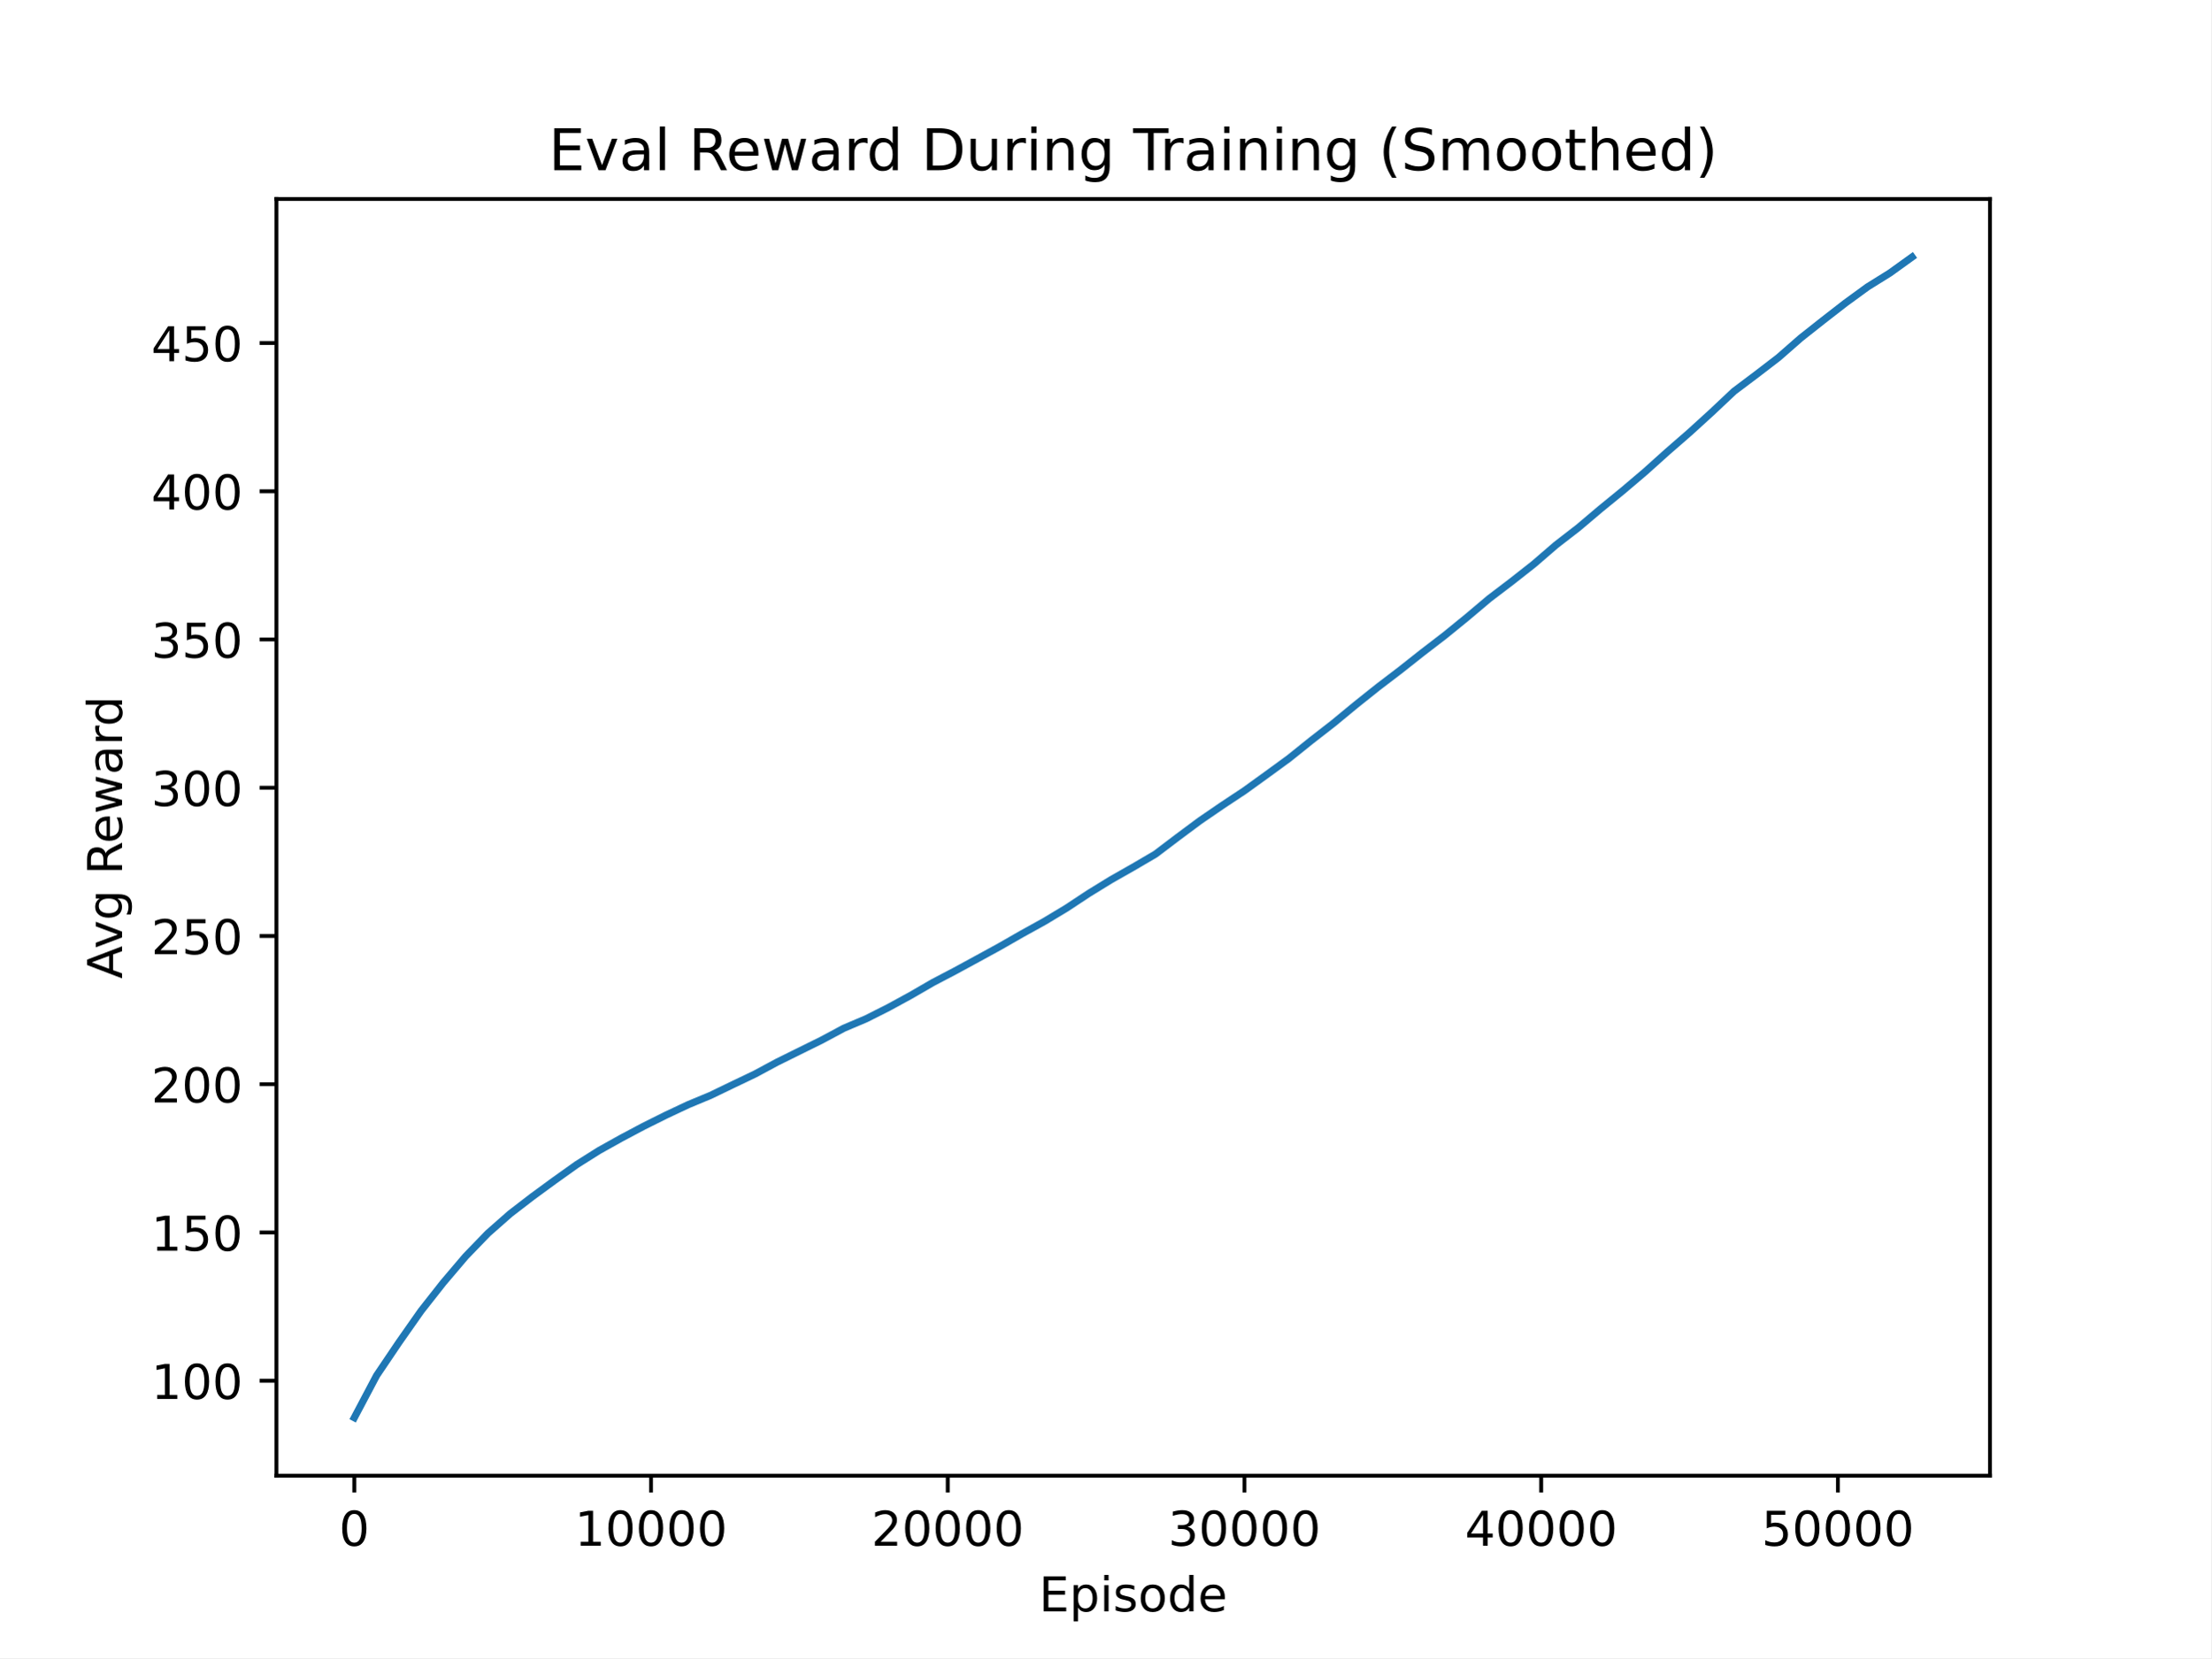
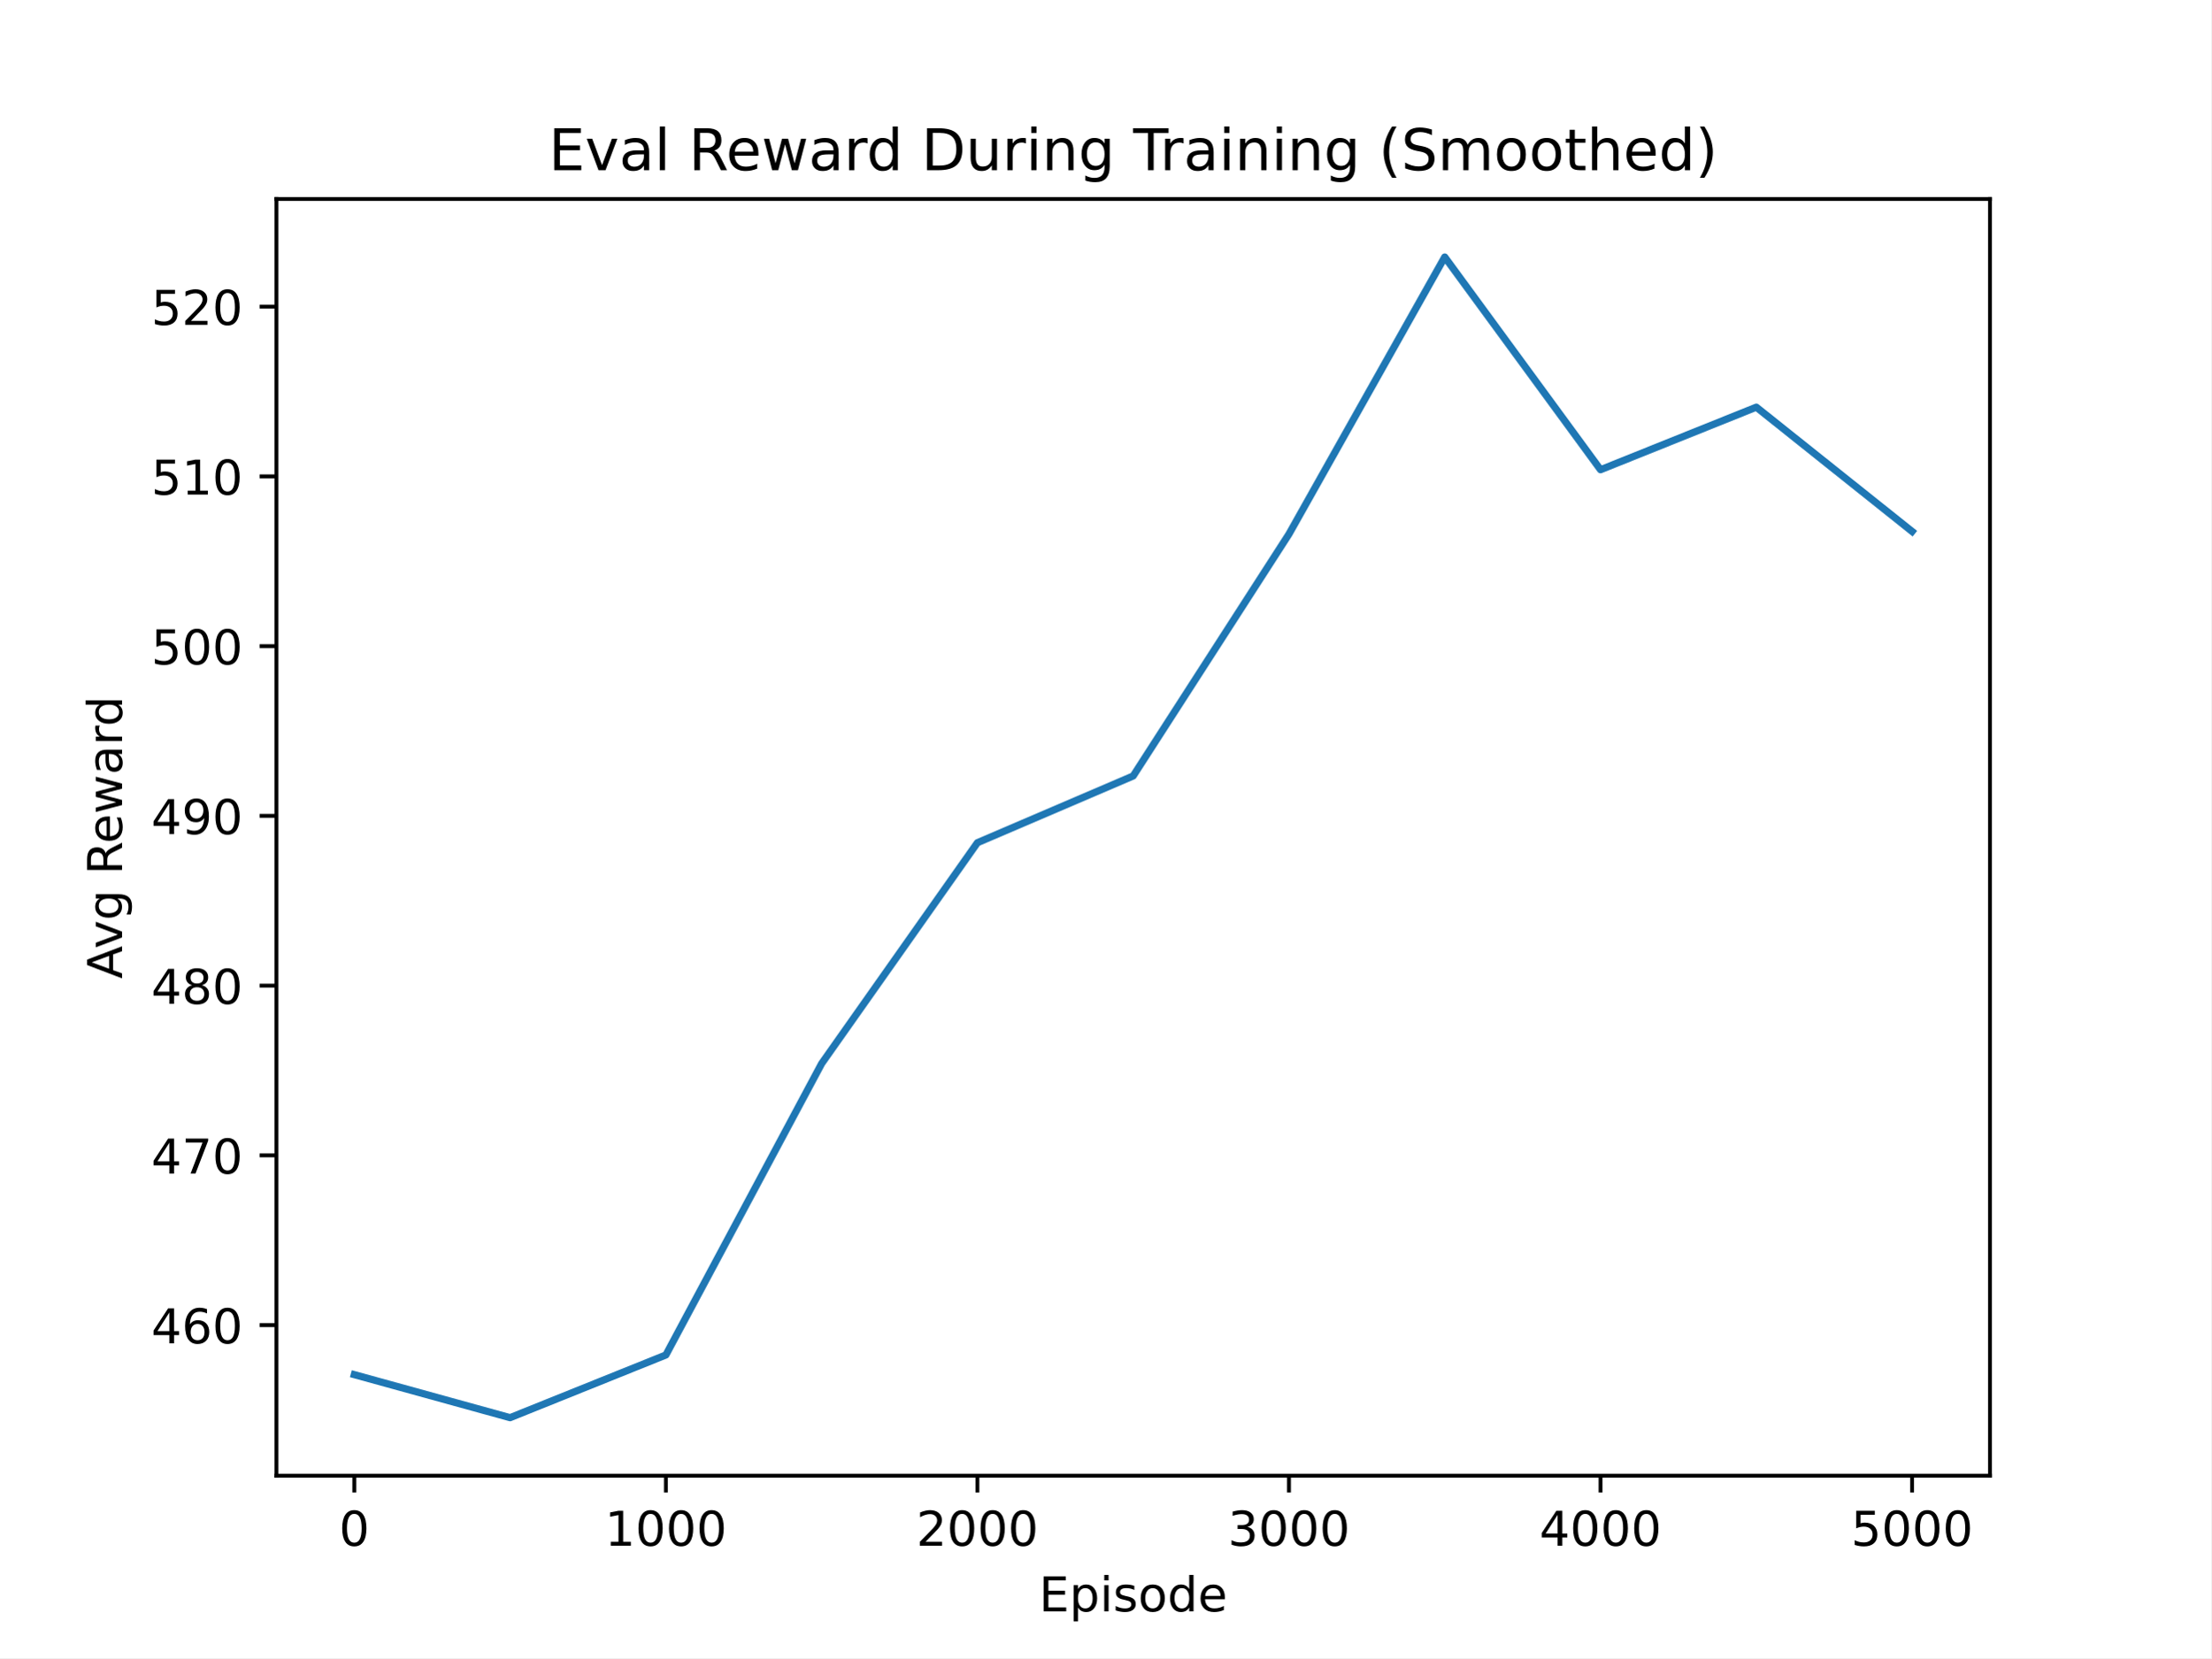
<svg xmlns="http://www.w3.org/2000/svg" xmlns:xlink="http://www.w3.org/1999/xlink" width="460.8pt" height="345.6pt" viewBox="0 0 460.8 345.6" version="1.1">
  <defs>
    <style type="text/css">*{stroke-linejoin: round; stroke-linecap: butt}</style>
  </defs>
  <g id="figure_1">
    <g id="patch_1">
      <path d="M 0 345.6  L 460.8 345.6  L 460.8 0  L 0 0  z " style="fill: #ffffff" />
    </g>
    <g id="axes_1">
      <g id="patch_2">
        <path d="M 57.6 307.584  L 414.72 307.584  L 414.72 41.472  L 57.6 41.472  z " style="fill: #ffffff" />
      </g>
      <g id="matplotlib.axis_1">
        <g id="xtick_1">
          <g id="line2d_1">
            <defs>
-               <path id="md09ea1ac54" d="M 0 0  L 0 3.5  " style="stroke: #000000; stroke-width: 0.8" />
+               <path id="m10e114404b" d="M 0 0  L 0 3.5  " style="stroke: #000000; stroke-width: 0.8" />
            </defs>
            <g>
-               <use xlink:href="#md09ea1ac54" x="73.833" y="307.584" style="stroke: #000000; stroke-width: 0.8" />
+               <use xlink:href="#m10e114404b" x="73.833" y="307.584" style="stroke: #000000; stroke-width: 0.8" />
            </g>
          </g>
          <g id="text_1">
            <g transform="translate(70.65148 322.1824) scale(0.1 -0.1)">
              <defs>
                <path id="DejaVuSans-30" d="M 2034 4250  Q 1547 4250 1301 3770  Q 1056 3291 1056 2328  Q 1056 1369 1301 889  Q 1547 409 2034 409  Q 2525 409 2770 889  Q 3016 1369 3016 2328  Q 3016 3291 2770 3770  Q 2525 4250 2034 4250  z M 2034 4750  Q 2819 4750 3233 4129  Q 3647 3509 3647 2328  Q 3647 1150 3233 529  Q 2819 -91 2034 -91  Q 1250 -91 836 529  Q 422 1150 422 2328  Q 422 3509 836 4129  Q 1250 4750 2034 4750  z " transform="scale(0.015625)" />
              </defs>
              <use xlink:href="#DejaVuSans-30" />
            </g>
          </g>
        </g>
        <g id="xtick_2">
          <g id="line2d_2">
            <g>
-               <use xlink:href="#md09ea1ac54" x="135.672" y="307.584" style="stroke: #000000; stroke-width: 0.8" />
+               <use xlink:href="#m10e114404b" x="138.764" y="307.584" style="stroke: #000000; stroke-width: 0.8" />
            </g>
          </g>
          <g id="text_2">
-             <g transform="translate(119.7654 322.1824) scale(0.1 -0.1)">
+             <g transform="translate(126.0386 322.1824) scale(0.1 -0.1)">
              <defs>
                <path id="DejaVuSans-31" d="M 794 531  L 1825 531  L 1825 4091  L 703 3866  L 703 4441  L 1819 4666  L 2450 4666  L 2450 531  L 3481 531  L 3481 0  L 794 0  L 794 531  z " transform="scale(0.015625)" />
              </defs>
              <use xlink:href="#DejaVuSans-31" />
              <use xlink:href="#DejaVuSans-30" x="63.623" />
              <use xlink:href="#DejaVuSans-30" x="127.246" />
              <use xlink:href="#DejaVuSans-30" x="190.869" />
-               <use xlink:href="#DejaVuSans-30" x="254.492" />
            </g>
          </g>
        </g>
        <g id="xtick_3">
          <g id="line2d_3">
            <g>
-               <use xlink:href="#md09ea1ac54" x="197.511" y="307.584" style="stroke: #000000; stroke-width: 0.8" />
+               <use xlink:href="#m10e114404b" x="203.695" y="307.584" style="stroke: #000000; stroke-width: 0.8" />
            </g>
          </g>
          <g id="text_3">
-             <g transform="translate(181.6044 322.1824) scale(0.1 -0.1)">
+             <g transform="translate(190.9695 322.1824) scale(0.1 -0.1)">
              <defs>
                <path id="DejaVuSans-32" d="M 1228 531  L 3431 531  L 3431 0  L 469 0  L 469 531  Q 828 903 1448 1529  Q 2069 2156 2228 2338  Q 2531 2678 2651 2914  Q 2772 3150 2772 3378  Q 2772 3750 2511 3984  Q 2250 4219 1831 4219  Q 1534 4219 1204 4116  Q 875 4013 500 3803  L 500 4441  Q 881 4594 1212 4672  Q 1544 4750 1819 4750  Q 2544 4750 2975 4387  Q 3406 4025 3406 3419  Q 3406 3131 3298 2873  Q 3191 2616 2906 2266  Q 2828 2175 2409 1742  Q 1991 1309 1228 531  z " transform="scale(0.015625)" />
              </defs>
              <use xlink:href="#DejaVuSans-32" />
              <use xlink:href="#DejaVuSans-30" x="63.623" />
              <use xlink:href="#DejaVuSans-30" x="127.246" />
              <use xlink:href="#DejaVuSans-30" x="190.869" />
-               <use xlink:href="#DejaVuSans-30" x="254.492" />
            </g>
          </g>
        </g>
        <g id="xtick_4">
          <g id="line2d_4">
            <g>
-               <use xlink:href="#md09ea1ac54" x="259.35" y="307.584" style="stroke: #000000; stroke-width: 0.8" />
+               <use xlink:href="#m10e114404b" x="268.625" y="307.584" style="stroke: #000000; stroke-width: 0.8" />
            </g>
          </g>
          <g id="text_4">
-             <g transform="translate(243.4434 322.1824) scale(0.1 -0.1)">
+             <g transform="translate(255.9005 322.1824) scale(0.1 -0.1)">
              <defs>
                <path id="DejaVuSans-33" d="M 2597 2516  Q 3050 2419 3304 2112  Q 3559 1806 3559 1356  Q 3559 666 3084 287  Q 2609 -91 1734 -91  Q 1441 -91 1130 -33  Q 819 25 488 141  L 488 750  Q 750 597 1062 519  Q 1375 441 1716 441  Q 2309 441 2620 675  Q 2931 909 2931 1356  Q 2931 1769 2642 2001  Q 2353 2234 1838 2234  L 1294 2234  L 1294 2753  L 1863 2753  Q 2328 2753 2575 2939  Q 2822 3125 2822 3475  Q 2822 3834 2567 4026  Q 2313 4219 1838 4219  Q 1578 4219 1281 4162  Q 984 4106 628 3988  L 628 4550  Q 988 4650 1302 4700  Q 1616 4750 1894 4750  Q 2613 4750 3031 4423  Q 3450 4097 3450 3541  Q 3450 3153 3228 2886  Q 3006 2619 2597 2516  z " transform="scale(0.015625)" />
              </defs>
              <use xlink:href="#DejaVuSans-33" />
              <use xlink:href="#DejaVuSans-30" x="63.623" />
              <use xlink:href="#DejaVuSans-30" x="127.246" />
              <use xlink:href="#DejaVuSans-30" x="190.869" />
-               <use xlink:href="#DejaVuSans-30" x="254.492" />
            </g>
          </g>
        </g>
        <g id="xtick_5">
          <g id="line2d_5">
            <g>
-               <use xlink:href="#md09ea1ac54" x="321.189" y="307.584" style="stroke: #000000; stroke-width: 0.8" />
+               <use xlink:href="#m10e114404b" x="333.556" y="307.584" style="stroke: #000000; stroke-width: 0.8" />
            </g>
          </g>
          <g id="text_5">
-             <g transform="translate(305.2823 322.1824) scale(0.1 -0.1)">
+             <g transform="translate(320.8314 322.1824) scale(0.1 -0.1)">
              <defs>
                <path id="DejaVuSans-34" d="M 2419 4116  L 825 1625  L 2419 1625  L 2419 4116  z M 2253 4666  L 3047 4666  L 3047 1625  L 3713 1625  L 3713 1100  L 3047 1100  L 3047 0  L 2419 0  L 2419 1100  L 313 1100  L 313 1709  L 2253 4666  z " transform="scale(0.015625)" />
              </defs>
              <use xlink:href="#DejaVuSans-34" />
              <use xlink:href="#DejaVuSans-30" x="63.623" />
              <use xlink:href="#DejaVuSans-30" x="127.246" />
              <use xlink:href="#DejaVuSans-30" x="190.869" />
-               <use xlink:href="#DejaVuSans-30" x="254.492" />
            </g>
          </g>
        </g>
        <g id="xtick_6">
          <g id="line2d_6">
            <g>
-               <use xlink:href="#md09ea1ac54" x="383.028" y="307.584" style="stroke: #000000; stroke-width: 0.8" />
+               <use xlink:href="#m10e114404b" x="398.487" y="307.584" style="stroke: #000000; stroke-width: 0.8" />
            </g>
          </g>
          <g id="text_6">
-             <g transform="translate(367.1213 322.1824) scale(0.1 -0.1)">
+             <g transform="translate(385.7623 322.1824) scale(0.1 -0.1)">
              <defs>
                <path id="DejaVuSans-35" d="M 691 4666  L 3169 4666  L 3169 4134  L 1269 4134  L 1269 2991  Q 1406 3038 1543 3061  Q 1681 3084 1819 3084  Q 2600 3084 3056 2656  Q 3513 2228 3513 1497  Q 3513 744 3044 326  Q 2575 -91 1722 -91  Q 1428 -91 1123 -41  Q 819 9 494 109  L 494 744  Q 775 591 1075 516  Q 1375 441 1709 441  Q 2250 441 2565 725  Q 2881 1009 2881 1497  Q 2881 1984 2565 2268  Q 2250 2553 1709 2553  Q 1456 2553 1204 2497  Q 953 2441 691 2322  L 691 4666  z " transform="scale(0.015625)" />
              </defs>
              <use xlink:href="#DejaVuSans-35" />
              <use xlink:href="#DejaVuSans-30" x="63.623" />
              <use xlink:href="#DejaVuSans-30" x="127.246" />
              <use xlink:href="#DejaVuSans-30" x="190.869" />
-               <use xlink:href="#DejaVuSans-30" x="254.492" />
            </g>
          </g>
        </g>
        <g id="text_7">
          <g transform="translate(216.5225 335.8606) scale(0.1 -0.1)">
            <defs>
              <path id="DejaVuSans-45" d="M 628 4666  L 3578 4666  L 3578 4134  L 1259 4134  L 1259 2753  L 3481 2753  L 3481 2222  L 1259 2222  L 1259 531  L 3634 531  L 3634 0  L 628 0  L 628 4666  z " transform="scale(0.015625)" />
              <path id="DejaVuSans-70" d="M 1159 525  L 1159 -1331  L 581 -1331  L 581 3500  L 1159 3500  L 1159 2969  Q 1341 3281 1617 3432  Q 1894 3584 2278 3584  Q 2916 3584 3314 3078  Q 3713 2572 3713 1747  Q 3713 922 3314 415  Q 2916 -91 2278 -91  Q 1894 -91 1617 61  Q 1341 213 1159 525  z M 3116 1747  Q 3116 2381 2855 2742  Q 2594 3103 2138 3103  Q 1681 3103 1420 2742  Q 1159 2381 1159 1747  Q 1159 1113 1420 752  Q 1681 391 2138 391  Q 2594 391 2855 752  Q 3116 1113 3116 1747  z " transform="scale(0.015625)" />
              <path id="DejaVuSans-69" d="M 603 3500  L 1178 3500  L 1178 0  L 603 0  L 603 3500  z M 603 4863  L 1178 4863  L 1178 4134  L 603 4134  L 603 4863  z " transform="scale(0.015625)" />
              <path id="DejaVuSans-73" d="M 2834 3397  L 2834 2853  Q 2591 2978 2328 3040  Q 2066 3103 1784 3103  Q 1356 3103 1142 2972  Q 928 2841 928 2578  Q 928 2378 1081 2264  Q 1234 2150 1697 2047  L 1894 2003  Q 2506 1872 2764 1633  Q 3022 1394 3022 966  Q 3022 478 2636 193  Q 2250 -91 1575 -91  Q 1294 -91 989 -36  Q 684 19 347 128  L 347 722  Q 666 556 975 473  Q 1284 391 1588 391  Q 1994 391 2212 530  Q 2431 669 2431 922  Q 2431 1156 2273 1281  Q 2116 1406 1581 1522  L 1381 1569  Q 847 1681 609 1914  Q 372 2147 372 2553  Q 372 3047 722 3315  Q 1072 3584 1716 3584  Q 2034 3584 2315 3537  Q 2597 3491 2834 3397  z " transform="scale(0.015625)" />
              <path id="DejaVuSans-6f" d="M 1959 3097  Q 1497 3097 1228 2736  Q 959 2375 959 1747  Q 959 1119 1226 758  Q 1494 397 1959 397  Q 2419 397 2687 759  Q 2956 1122 2956 1747  Q 2956 2369 2687 2733  Q 2419 3097 1959 3097  z M 1959 3584  Q 2709 3584 3137 3096  Q 3566 2609 3566 1747  Q 3566 888 3137 398  Q 2709 -91 1959 -91  Q 1206 -91 779 398  Q 353 888 353 1747  Q 353 2609 779 3096  Q 1206 3584 1959 3584  z " transform="scale(0.015625)" />
              <path id="DejaVuSans-64" d="M 2906 2969  L 2906 4863  L 3481 4863  L 3481 0  L 2906 0  L 2906 525  Q 2725 213 2448 61  Q 2172 -91 1784 -91  Q 1150 -91 751 415  Q 353 922 353 1747  Q 353 2572 751 3078  Q 1150 3584 1784 3584  Q 2172 3584 2448 3432  Q 2725 3281 2906 2969  z M 947 1747  Q 947 1113 1208 752  Q 1469 391 1925 391  Q 2381 391 2643 752  Q 2906 1113 2906 1747  Q 2906 2381 2643 2742  Q 2381 3103 1925 3103  Q 1469 3103 1208 2742  Q 947 2381 947 1747  z " transform="scale(0.015625)" />
              <path id="DejaVuSans-65" d="M 3597 1894  L 3597 1613  L 953 1613  Q 991 1019 1311 708  Q 1631 397 2203 397  Q 2534 397 2845 478  Q 3156 559 3463 722  L 3463 178  Q 3153 47 2828 -22  Q 2503 -91 2169 -91  Q 1331 -91 842 396  Q 353 884 353 1716  Q 353 2575 817 3079  Q 1281 3584 2069 3584  Q 2775 3584 3186 3129  Q 3597 2675 3597 1894  z M 3022 2063  Q 3016 2534 2758 2815  Q 2500 3097 2075 3097  Q 1594 3097 1305 2825  Q 1016 2553 972 2059  L 3022 2063  z " transform="scale(0.015625)" />
            </defs>
            <use xlink:href="#DejaVuSans-45" />
            <use xlink:href="#DejaVuSans-70" x="63.184" />
            <use xlink:href="#DejaVuSans-69" x="126.66" />
            <use xlink:href="#DejaVuSans-73" x="154.443" />
            <use xlink:href="#DejaVuSans-6f" x="206.543" />
            <use xlink:href="#DejaVuSans-64" x="267.725" />
            <use xlink:href="#DejaVuSans-65" x="331.201" />
          </g>
        </g>
      </g>
      <g id="matplotlib.axis_2">
        <g id="ytick_1">
          <g id="line2d_7">
            <defs>
-               <path id="m92dce05cda" d="M 0 0  L -3.5 0  " style="stroke: #000000; stroke-width: 0.8" />
+               <path id="m5b2afcc986" d="M 0 0  L -3.5 0  " style="stroke: #000000; stroke-width: 0.8" />
            </defs>
            <g>
-               <use xlink:href="#m92dce05cda" x="57.6" y="287.788" style="stroke: #000000; stroke-width: 0.8" />
+               <use xlink:href="#m5b2afcc986" x="57.6" y="276.197" style="stroke: #000000; stroke-width: 0.8" />
            </g>
          </g>
          <g id="text_8">
-             <g transform="translate(31.5125 291.5874) scale(0.1 -0.1)">
-               <use xlink:href="#DejaVuSans-31" />
-               <use xlink:href="#DejaVuSans-30" x="63.623" />
+             <g transform="translate(31.5125 279.9964) scale(0.1 -0.1)">
+               <defs>
+                 <path id="DejaVuSans-36" d="M 2113 2584  Q 1688 2584 1439 2293  Q 1191 2003 1191 1497  Q 1191 994 1439 701  Q 1688 409 2113 409  Q 2538 409 2786 701  Q 3034 994 3034 1497  Q 3034 2003 2786 2293  Q 2538 2584 2113 2584  z M 3366 4563  L 3366 3988  Q 3128 4100 2886 4159  Q 2644 4219 2406 4219  Q 1781 4219 1451 3797  Q 1122 3375 1075 2522  Q 1259 2794 1537 2939  Q 1816 3084 2150 3084  Q 2853 3084 3261 2657  Q 3669 2231 3669 1497  Q 3669 778 3244 343  Q 2819 -91 2113 -91  Q 1303 -91 875 529  Q 447 1150 447 2328  Q 447 3434 972 4092  Q 1497 4750 2381 4750  Q 2619 4750 2861 4703  Q 3103 4656 3366 4563  z " transform="scale(0.015625)" />
+               </defs>
+               <use xlink:href="#DejaVuSans-34" />
+               <use xlink:href="#DejaVuSans-36" x="63.623" />
              <use xlink:href="#DejaVuSans-30" x="127.246" />
            </g>
          </g>
        </g>
        <g id="ytick_2">
          <g id="line2d_8">
            <g>
-               <use xlink:href="#m92dce05cda" x="57.6" y="256.888" style="stroke: #000000; stroke-width: 0.8" />
+               <use xlink:href="#m5b2afcc986" x="57.6" y="240.815" style="stroke: #000000; stroke-width: 0.8" />
            </g>
          </g>
          <g id="text_9">
-             <g transform="translate(31.5125 260.687) scale(0.1 -0.1)">
-               <use xlink:href="#DejaVuSans-31" />
-               <use xlink:href="#DejaVuSans-35" x="63.623" />
+             <g transform="translate(31.5125 244.6144) scale(0.1 -0.1)">
+               <defs>
+                 <path id="DejaVuSans-37" d="M 525 4666  L 3525 4666  L 3525 4397  L 1831 0  L 1172 0  L 2766 4134  L 525 4134  L 525 4666  z " transform="scale(0.015625)" />
+               </defs>
+               <use xlink:href="#DejaVuSans-34" />
+               <use xlink:href="#DejaVuSans-37" x="63.623" />
              <use xlink:href="#DejaVuSans-30" x="127.246" />
            </g>
          </g>
        </g>
        <g id="ytick_3">
          <g id="line2d_9">
            <g>
-               <use xlink:href="#m92dce05cda" x="57.6" y="225.987" style="stroke: #000000; stroke-width: 0.8" />
+               <use xlink:href="#m5b2afcc986" x="57.6" y="205.433" style="stroke: #000000; stroke-width: 0.8" />
            </g>
          </g>
          <g id="text_10">
-             <g transform="translate(31.5125 229.7866) scale(0.1 -0.1)">
-               <use xlink:href="#DejaVuSans-32" />
-               <use xlink:href="#DejaVuSans-30" x="63.623" />
+             <g transform="translate(31.5125 209.2325) scale(0.1 -0.1)">
+               <defs>
+                 <path id="DejaVuSans-38" d="M 2034 2216  Q 1584 2216 1326 1975  Q 1069 1734 1069 1313  Q 1069 891 1326 650  Q 1584 409 2034 409  Q 2484 409 2743 651  Q 3003 894 3003 1313  Q 3003 1734 2745 1975  Q 2488 2216 2034 2216  z M 1403 2484  Q 997 2584 770 2862  Q 544 3141 544 3541  Q 544 4100 942 4425  Q 1341 4750 2034 4750  Q 2731 4750 3128 4425  Q 3525 4100 3525 3541  Q 3525 3141 3298 2862  Q 3072 2584 2669 2484  Q 3125 2378 3379 2068  Q 3634 1759 3634 1313  Q 3634 634 3220 271  Q 2806 -91 2034 -91  Q 1263 -91 848 271  Q 434 634 434 1313  Q 434 1759 690 2068  Q 947 2378 1403 2484  z M 1172 3481  Q 1172 3119 1398 2916  Q 1625 2713 2034 2713  Q 2441 2713 2670 2916  Q 2900 3119 2900 3481  Q 2900 3844 2670 4047  Q 2441 4250 2034 4250  Q 1625 4250 1398 4047  Q 1172 3844 1172 3481  z " transform="scale(0.015625)" />
+               </defs>
+               <use xlink:href="#DejaVuSans-34" />
+               <use xlink:href="#DejaVuSans-38" x="63.623" />
              <use xlink:href="#DejaVuSans-30" x="127.246" />
            </g>
          </g>
        </g>
        <g id="ytick_4">
          <g id="line2d_10">
            <g>
-               <use xlink:href="#m92dce05cda" x="57.6" y="195.087" style="stroke: #000000; stroke-width: 0.8" />
+               <use xlink:href="#m5b2afcc986" x="57.6" y="170.051" style="stroke: #000000; stroke-width: 0.8" />
            </g>
          </g>
          <g id="text_11">
-             <g transform="translate(31.5125 198.8862) scale(0.1 -0.1)">
-               <use xlink:href="#DejaVuSans-32" />
-               <use xlink:href="#DejaVuSans-35" x="63.623" />
+             <g transform="translate(31.5125 173.8505) scale(0.1 -0.1)">
+               <defs>
+                 <path id="DejaVuSans-39" d="M 703 97  L 703 672  Q 941 559 1184 500  Q 1428 441 1663 441  Q 2288 441 2617 861  Q 2947 1281 2994 2138  Q 2813 1869 2534 1725  Q 2256 1581 1919 1581  Q 1219 1581 811 2004  Q 403 2428 403 3163  Q 403 3881 828 4315  Q 1253 4750 1959 4750  Q 2769 4750 3195 4129  Q 3622 3509 3622 2328  Q 3622 1225 3098 567  Q 2575 -91 1691 -91  Q 1453 -91 1209 -44  Q 966 3 703 97  z M 1959 2075  Q 2384 2075 2632 2365  Q 2881 2656 2881 3163  Q 2881 3666 2632 3958  Q 2384 4250 1959 4250  Q 1534 4250 1286 3958  Q 1038 3666 1038 3163  Q 1038 2656 1286 2365  Q 1534 2075 1959 2075  z " transform="scale(0.015625)" />
+               </defs>
+               <use xlink:href="#DejaVuSans-34" />
+               <use xlink:href="#DejaVuSans-39" x="63.623" />
              <use xlink:href="#DejaVuSans-30" x="127.246" />
            </g>
          </g>
        </g>
        <g id="ytick_5">
          <g id="line2d_11">
            <g>
-               <use xlink:href="#m92dce05cda" x="57.6" y="164.187" style="stroke: #000000; stroke-width: 0.8" />
+               <use xlink:href="#m5b2afcc986" x="57.6" y="134.669" style="stroke: #000000; stroke-width: 0.8" />
            </g>
          </g>
          <g id="text_12">
-             <g transform="translate(31.5125 167.9858) scale(0.1 -0.1)">
-               <use xlink:href="#DejaVuSans-33" />
+             <g transform="translate(31.5125 138.4685) scale(0.1 -0.1)">
+               <use xlink:href="#DejaVuSans-35" />
              <use xlink:href="#DejaVuSans-30" x="63.623" />
              <use xlink:href="#DejaVuSans-30" x="127.246" />
            </g>
          </g>
        </g>
        <g id="ytick_6">
          <g id="line2d_12">
            <g>
-               <use xlink:href="#m92dce05cda" x="57.6" y="133.286" style="stroke: #000000; stroke-width: 0.8" />
+               <use xlink:href="#m5b2afcc986" x="57.6" y="99.287" style="stroke: #000000; stroke-width: 0.8" />
            </g>
          </g>
          <g id="text_13">
-             <g transform="translate(31.5125 137.0854) scale(0.1 -0.1)">
-               <use xlink:href="#DejaVuSans-33" />
-               <use xlink:href="#DejaVuSans-35" x="63.623" />
+             <g transform="translate(31.5125 103.0865) scale(0.1 -0.1)">
+               <use xlink:href="#DejaVuSans-35" />
+               <use xlink:href="#DejaVuSans-31" x="63.623" />
              <use xlink:href="#DejaVuSans-30" x="127.246" />
            </g>
          </g>
        </g>
        <g id="ytick_7">
          <g id="line2d_13">
            <g>
-               <use xlink:href="#m92dce05cda" x="57.6" y="102.386" style="stroke: #000000; stroke-width: 0.8" />
+               <use xlink:href="#m5b2afcc986" x="57.6" y="63.905" style="stroke: #000000; stroke-width: 0.8" />
            </g>
          </g>
          <g id="text_14">
-             <g transform="translate(31.5125 106.185) scale(0.1 -0.1)">
-               <use xlink:href="#DejaVuSans-34" />
-               <use xlink:href="#DejaVuSans-30" x="63.623" />
-               <use xlink:href="#DejaVuSans-30" x="127.246" />
-             </g>
-           </g>
-         </g>
-         <g id="ytick_8">
-           <g id="line2d_14">
-             <g>
-               <use xlink:href="#m92dce05cda" x="57.6" y="71.485" style="stroke: #000000; stroke-width: 0.8" />
-             </g>
-           </g>
-           <g id="text_15">
-             <g transform="translate(31.5125 75.28462) scale(0.1 -0.1)">
-               <use xlink:href="#DejaVuSans-34" />
-               <use xlink:href="#DejaVuSans-35" x="63.623" />
-               <use xlink:href="#DejaVuSans-30" x="127.246" />
-             </g>
-           </g>
-         </g>
-         <g id="text_16">
+             <g transform="translate(31.5125 67.70447) scale(0.1 -0.1)">
+               <use xlink:href="#DejaVuSans-35" />
+               <use xlink:href="#DejaVuSans-32" x="63.623" />
+               <use xlink:href="#DejaVuSans-30" x="127.246" />
+             </g>
+           </g>
+         </g>
+         <g id="text_15">
          <g transform="translate(25.43281 203.9983) rotate(-90) scale(0.1 -0.1)">
            <defs>
              <path id="DejaVuSans-41" d="M 2188 4044  L 1331 1722  L 3047 1722  L 2188 4044  z M 1831 4666  L 2547 4666  L 4325 0  L 3669 0  L 3244 1197  L 1141 1197  L 716 0  L 50 0  L 1831 4666  z " transform="scale(0.015625)" />
              <path id="DejaVuSans-76" d="M 191 3500  L 800 3500  L 1894 563  L 2988 3500  L 3597 3500  L 2284 0  L 1503 0  L 191 3500  z " transform="scale(0.015625)" />
              <path id="DejaVuSans-67" d="M 2906 1791  Q 2906 2416 2648 2759  Q 2391 3103 1925 3103  Q 1463 3103 1205 2759  Q 947 2416 947 1791  Q 947 1169 1205 825  Q 1463 481 1925 481  Q 2391 481 2648 825  Q 2906 1169 2906 1791  z M 3481 434  Q 3481 -459 3084 -895  Q 2688 -1331 1869 -1331  Q 1566 -1331 1297 -1286  Q 1028 -1241 775 -1147  L 775 -588  Q 1028 -725 1275 -790  Q 1522 -856 1778 -856  Q 2344 -856 2625 -561  Q 2906 -266 2906 331  L 2906 616  Q 2728 306 2450 153  Q 2172 0 1784 0  Q 1141 0 747 490  Q 353 981 353 1791  Q 353 2603 747 3093  Q 1141 3584 1784 3584  Q 2172 3584 2450 3431  Q 2728 3278 2906 2969  L 2906 3500  L 3481 3500  L 3481 434  z " transform="scale(0.015625)" />
              <path id="DejaVuSans-20" transform="scale(0.015625)" />
              <path id="DejaVuSans-52" d="M 2841 2188  Q 3044 2119 3236 1894  Q 3428 1669 3622 1275  L 4263 0  L 3584 0  L 2988 1197  Q 2756 1666 2539 1819  Q 2322 1972 1947 1972  L 1259 1972  L 1259 0  L 628 0  L 628 4666  L 2053 4666  Q 2853 4666 3247 4331  Q 3641 3997 3641 3322  Q 3641 2881 3436 2590  Q 3231 2300 2841 2188  z M 1259 4147  L 1259 2491  L 2053 2491  Q 2509 2491 2742 2702  Q 2975 2913 2975 3322  Q 2975 3731 2742 3939  Q 2509 4147 2053 4147  L 1259 4147  z " transform="scale(0.015625)" />
              <path id="DejaVuSans-77" d="M 269 3500  L 844 3500  L 1563 769  L 2278 3500  L 2956 3500  L 3675 769  L 4391 3500  L 4966 3500  L 4050 0  L 3372 0  L 2619 2869  L 1863 0  L 1184 0  L 269 3500  z " transform="scale(0.015625)" />
              <path id="DejaVuSans-61" d="M 2194 1759  Q 1497 1759 1228 1600  Q 959 1441 959 1056  Q 959 750 1161 570  Q 1363 391 1709 391  Q 2188 391 2477 730  Q 2766 1069 2766 1631  L 2766 1759  L 2194 1759  z M 3341 1997  L 3341 0  L 2766 0  L 2766 531  Q 2569 213 2275 61  Q 1981 -91 1556 -91  Q 1019 -91 701 211  Q 384 513 384 1019  Q 384 1609 779 1909  Q 1175 2209 1959 2209  L 2766 2209  L 2766 2266  Q 2766 2663 2505 2880  Q 2244 3097 1772 3097  Q 1472 3097 1187 3025  Q 903 2953 641 2809  L 641 3341  Q 956 3463 1253 3523  Q 1550 3584 1831 3584  Q 2591 3584 2966 3190  Q 3341 2797 3341 1997  z " transform="scale(0.015625)" />
              <path id="DejaVuSans-72" d="M 2631 2963  Q 2534 3019 2420 3045  Q 2306 3072 2169 3072  Q 1681 3072 1420 2755  Q 1159 2438 1159 1844  L 1159 0  L 581 0  L 581 3500  L 1159 3500  L 1159 2956  Q 1341 3275 1631 3429  Q 1922 3584 2338 3584  Q 2397 3584 2469 3576  Q 2541 3569 2628 3553  L 2631 2963  z " transform="scale(0.015625)" />
            </defs>
            <use xlink:href="#DejaVuSans-41" />
            <use xlink:href="#DejaVuSans-76" x="62.533" />
            <use xlink:href="#DejaVuSans-67" x="121.713" />
            <use xlink:href="#DejaVuSans-20" x="185.189" />
            <use xlink:href="#DejaVuSans-52" x="216.977" />
            <use xlink:href="#DejaVuSans-65" x="281.959" />
            <use xlink:href="#DejaVuSans-77" x="343.482" />
            <use xlink:href="#DejaVuSans-61" x="425.27" />
            <use xlink:href="#DejaVuSans-72" x="486.549" />
            <use xlink:href="#DejaVuSans-64" x="525.912" />
          </g>
        </g>
      </g>
-       <g id="line2d_15">
-         <path d="M 73.833 295.488  L 78.471 286.72  L 83.109 279.845  L 87.746 273.235  L 92.384 267.341  L 97.022 261.881  L 101.66 257.082  L 106.298 252.996  L 110.936 249.427  L 115.574 246.032  L 120.212 242.726  L 124.85 239.805  L 129.488 237.219  L 134.126 234.756  L 138.764 232.443  L 143.402 230.26  L 148.039 228.331  L 152.677 226.092  L 157.315 223.876  L 161.953 221.383  L 166.591 219.087  L 171.229 216.798  L 175.867 214.312  L 180.505 212.345  L 185.143 210.006  L 189.781 207.475  L 194.419 204.791  L 199.057 202.359  L 203.695 199.838  L 208.332 197.301  L 212.97 194.644  L 217.608 192.081  L 222.246 189.292  L 226.884 186.229  L 231.522 183.376  L 236.16 180.742  L 240.798 178.026  L 245.436 174.508  L 250.074 171.06  L 254.712 167.883  L 259.35 164.81  L 263.988 161.461  L 268.625 158.077  L 273.263 154.351  L 277.901 150.742  L 282.539 146.917  L 287.177 143.215  L 291.815 139.677  L 296.453 136.012  L 301.091 132.449  L 305.729 128.671  L 310.367 124.759  L 315.005 121.229  L 319.643 117.582  L 324.281 113.58  L 328.918 109.991  L 333.556 106.068  L 338.194 102.282  L 342.832 98.346  L 347.47 94.179  L 352.108 90.144  L 356.746 85.92  L 361.384 81.55  L 366.022 78.062  L 370.66 74.499  L 375.298 70.439  L 379.936 66.774  L 384.574 63.173  L 389.211 59.792  L 393.849 56.902  L 398.487 53.568  " clip-path="url(#p48574063ed)" style="fill: none; stroke: #1f77b4; stroke-width: 1.5; stroke-linecap: square" />
+       <g id="line2d_14">
+         <path d="M 73.833 286.52  L 106.298 295.488  L 138.764 282.425  L 171.229 221.684  L 203.695 175.645  L 236.16 161.732  L 268.625 111.315  L 301.091 53.568  L 333.556 97.9  L 366.022 84.862  L 398.487 110.768  " clip-path="url(#pa240854d09)" style="fill: none; stroke: #1f77b4; stroke-width: 1.5; stroke-linecap: square" />
      </g>
      <g id="patch_3">
        <path d="M 57.6 307.584  L 57.6 41.472  " style="fill: none; stroke: #000000; stroke-width: 0.8; stroke-linejoin: miter; stroke-linecap: square" />
      </g>
      <g id="patch_4">
        <path d="M 414.72 307.584  L 414.72 41.472  " style="fill: none; stroke: #000000; stroke-width: 0.8; stroke-linejoin: miter; stroke-linecap: square" />
      </g>
      <g id="patch_5">
        <path d="M 57.6 307.584  L 414.72 307.584  " style="fill: none; stroke: #000000; stroke-width: 0.8; stroke-linejoin: miter; stroke-linecap: square" />
      </g>
      <g id="patch_6">
        <path d="M 57.6 41.472  L 414.72 41.472  " style="fill: none; stroke: #000000; stroke-width: 0.8; stroke-linejoin: miter; stroke-linecap: square" />
      </g>
-       <g id="text_17">
+       <g id="text_16">
        <g transform="translate(114.3291 35.472) scale(0.12 -0.12)">
          <defs>
            <path id="DejaVuSans-6c" d="M 603 4863  L 1178 4863  L 1178 0  L 603 0  L 603 4863  z " transform="scale(0.015625)" />
            <path id="DejaVuSans-44" d="M 1259 4147  L 1259 519  L 2022 519  Q 2988 519 3436 956  Q 3884 1394 3884 2338  Q 3884 3275 3436 3711  Q 2988 4147 2022 4147  L 1259 4147  z M 628 4666  L 1925 4666  Q 3281 4666 3915 4102  Q 4550 3538 4550 2338  Q 4550 1131 3912 565  Q 3275 0 1925 0  L 628 0  L 628 4666  z " transform="scale(0.015625)" />
            <path id="DejaVuSans-75" d="M 544 1381  L 544 3500  L 1119 3500  L 1119 1403  Q 1119 906 1312 657  Q 1506 409 1894 409  Q 2359 409 2629 706  Q 2900 1003 2900 1516  L 2900 3500  L 3475 3500  L 3475 0  L 2900 0  L 2900 538  Q 2691 219 2414 64  Q 2138 -91 1772 -91  Q 1169 -91 856 284  Q 544 659 544 1381  z M 1991 3584  L 1991 3584  z " transform="scale(0.015625)" />
            <path id="DejaVuSans-6e" d="M 3513 2113  L 3513 0  L 2938 0  L 2938 2094  Q 2938 2591 2744 2837  Q 2550 3084 2163 3084  Q 1697 3084 1428 2787  Q 1159 2491 1159 1978  L 1159 0  L 581 0  L 581 3500  L 1159 3500  L 1159 2956  Q 1366 3272 1645 3428  Q 1925 3584 2291 3584  Q 2894 3584 3203 3211  Q 3513 2838 3513 2113  z " transform="scale(0.015625)" />
            <path id="DejaVuSans-54" d="M -19 4666  L 3928 4666  L 3928 4134  L 2272 4134  L 2272 0  L 1638 0  L 1638 4134  L -19 4134  L -19 4666  z " transform="scale(0.015625)" />
            <path id="DejaVuSans-28" d="M 1984 4856  Q 1566 4138 1362 3434  Q 1159 2731 1159 2009  Q 1159 1288 1364 580  Q 1569 -128 1984 -844  L 1484 -844  Q 1016 -109 783 600  Q 550 1309 550 2009  Q 550 2706 781 3412  Q 1013 4119 1484 4856  L 1984 4856  z " transform="scale(0.015625)" />
            <path id="DejaVuSans-53" d="M 3425 4513  L 3425 3897  Q 3066 4069 2747 4153  Q 2428 4238 2131 4238  Q 1616 4238 1336 4038  Q 1056 3838 1056 3469  Q 1056 3159 1242 3001  Q 1428 2844 1947 2747  L 2328 2669  Q 3034 2534 3370 2195  Q 3706 1856 3706 1288  Q 3706 609 3251 259  Q 2797 -91 1919 -91  Q 1588 -91 1214 -16  Q 841 59 441 206  L 441 856  Q 825 641 1194 531  Q 1563 422 1919 422  Q 2459 422 2753 634  Q 3047 847 3047 1241  Q 3047 1584 2836 1778  Q 2625 1972 2144 2069  L 1759 2144  Q 1053 2284 737 2584  Q 422 2884 422 3419  Q 422 4038 858 4394  Q 1294 4750 2059 4750  Q 2388 4750 2728 4690  Q 3069 4631 3425 4513  z " transform="scale(0.015625)" />
            <path id="DejaVuSans-6d" d="M 3328 2828  Q 3544 3216 3844 3400  Q 4144 3584 4550 3584  Q 5097 3584 5394 3201  Q 5691 2819 5691 2113  L 5691 0  L 5113 0  L 5113 2094  Q 5113 2597 4934 2840  Q 4756 3084 4391 3084  Q 3944 3084 3684 2787  Q 3425 2491 3425 1978  L 3425 0  L 2847 0  L 2847 2094  Q 2847 2600 2669 2842  Q 2491 3084 2119 3084  Q 1678 3084 1418 2786  Q 1159 2488 1159 1978  L 1159 0  L 581 0  L 581 3500  L 1159 3500  L 1159 2956  Q 1356 3278 1631 3431  Q 1906 3584 2284 3584  Q 2666 3584 2933 3390  Q 3200 3197 3328 2828  z " transform="scale(0.015625)" />
            <path id="DejaVuSans-74" d="M 1172 4494  L 1172 3500  L 2356 3500  L 2356 3053  L 1172 3053  L 1172 1153  Q 1172 725 1289 603  Q 1406 481 1766 481  L 2356 481  L 2356 0  L 1766 0  Q 1100 0 847 248  Q 594 497 594 1153  L 594 3053  L 172 3053  L 172 3500  L 594 3500  L 594 4494  L 1172 4494  z " transform="scale(0.015625)" />
            <path id="DejaVuSans-68" d="M 3513 2113  L 3513 0  L 2938 0  L 2938 2094  Q 2938 2591 2744 2837  Q 2550 3084 2163 3084  Q 1697 3084 1428 2787  Q 1159 2491 1159 1978  L 1159 0  L 581 0  L 581 4863  L 1159 4863  L 1159 2956  Q 1366 3272 1645 3428  Q 1925 3584 2291 3584  Q 2894 3584 3203 3211  Q 3513 2838 3513 2113  z " transform="scale(0.015625)" />
            <path id="DejaVuSans-29" d="M 513 4856  L 1013 4856  Q 1481 4119 1714 3412  Q 1947 2706 1947 2009  Q 1947 1309 1714 600  Q 1481 -109 1013 -844  L 513 -844  Q 928 -128 1133 580  Q 1338 1288 1338 2009  Q 1338 2731 1133 3434  Q 928 4138 513 4856  z " transform="scale(0.015625)" />
          </defs>
          <use xlink:href="#DejaVuSans-45" />
          <use xlink:href="#DejaVuSans-76" x="63.184" />
          <use xlink:href="#DejaVuSans-61" x="122.363" />
          <use xlink:href="#DejaVuSans-6c" x="183.643" />
          <use xlink:href="#DejaVuSans-20" x="211.426" />
          <use xlink:href="#DejaVuSans-52" x="243.213" />
          <use xlink:href="#DejaVuSans-65" x="308.195" />
          <use xlink:href="#DejaVuSans-77" x="369.719" />
          <use xlink:href="#DejaVuSans-61" x="451.506" />
          <use xlink:href="#DejaVuSans-72" x="512.785" />
          <use xlink:href="#DejaVuSans-64" x="552.148" />
          <use xlink:href="#DejaVuSans-20" x="615.625" />
          <use xlink:href="#DejaVuSans-44" x="647.412" />
          <use xlink:href="#DejaVuSans-75" x="724.414" />
          <use xlink:href="#DejaVuSans-72" x="787.793" />
          <use xlink:href="#DejaVuSans-69" x="828.906" />
          <use xlink:href="#DejaVuSans-6e" x="856.689" />
          <use xlink:href="#DejaVuSans-67" x="920.068" />
          <use xlink:href="#DejaVuSans-20" x="983.545" />
          <use xlink:href="#DejaVuSans-54" x="1015.332" />
          <use xlink:href="#DejaVuSans-72" x="1061.666" />
          <use xlink:href="#DejaVuSans-61" x="1102.779" />
          <use xlink:href="#DejaVuSans-69" x="1164.059" />
          <use xlink:href="#DejaVuSans-6e" x="1191.842" />
          <use xlink:href="#DejaVuSans-69" x="1255.221" />
          <use xlink:href="#DejaVuSans-6e" x="1283.004" />
          <use xlink:href="#DejaVuSans-67" x="1346.383" />
          <use xlink:href="#DejaVuSans-20" x="1409.859" />
          <use xlink:href="#DejaVuSans-28" x="1441.646" />
          <use xlink:href="#DejaVuSans-53" x="1480.66" />
          <use xlink:href="#DejaVuSans-6d" x="1544.137" />
          <use xlink:href="#DejaVuSans-6f" x="1641.549" />
          <use xlink:href="#DejaVuSans-6f" x="1702.73" />
          <use xlink:href="#DejaVuSans-74" x="1763.912" />
          <use xlink:href="#DejaVuSans-68" x="1803.121" />
          <use xlink:href="#DejaVuSans-65" x="1866.5" />
          <use xlink:href="#DejaVuSans-64" x="1928.023" />
          <use xlink:href="#DejaVuSans-29" x="1991.5" />
        </g>
      </g>
    </g>
  </g>
  <defs>
-     <clipPath id="p48574063ed">
+     <clipPath id="pa240854d09">
      <rect x="57.6" y="41.472" width="357.12" height="266.112" />
    </clipPath>
  </defs>
</svg>
